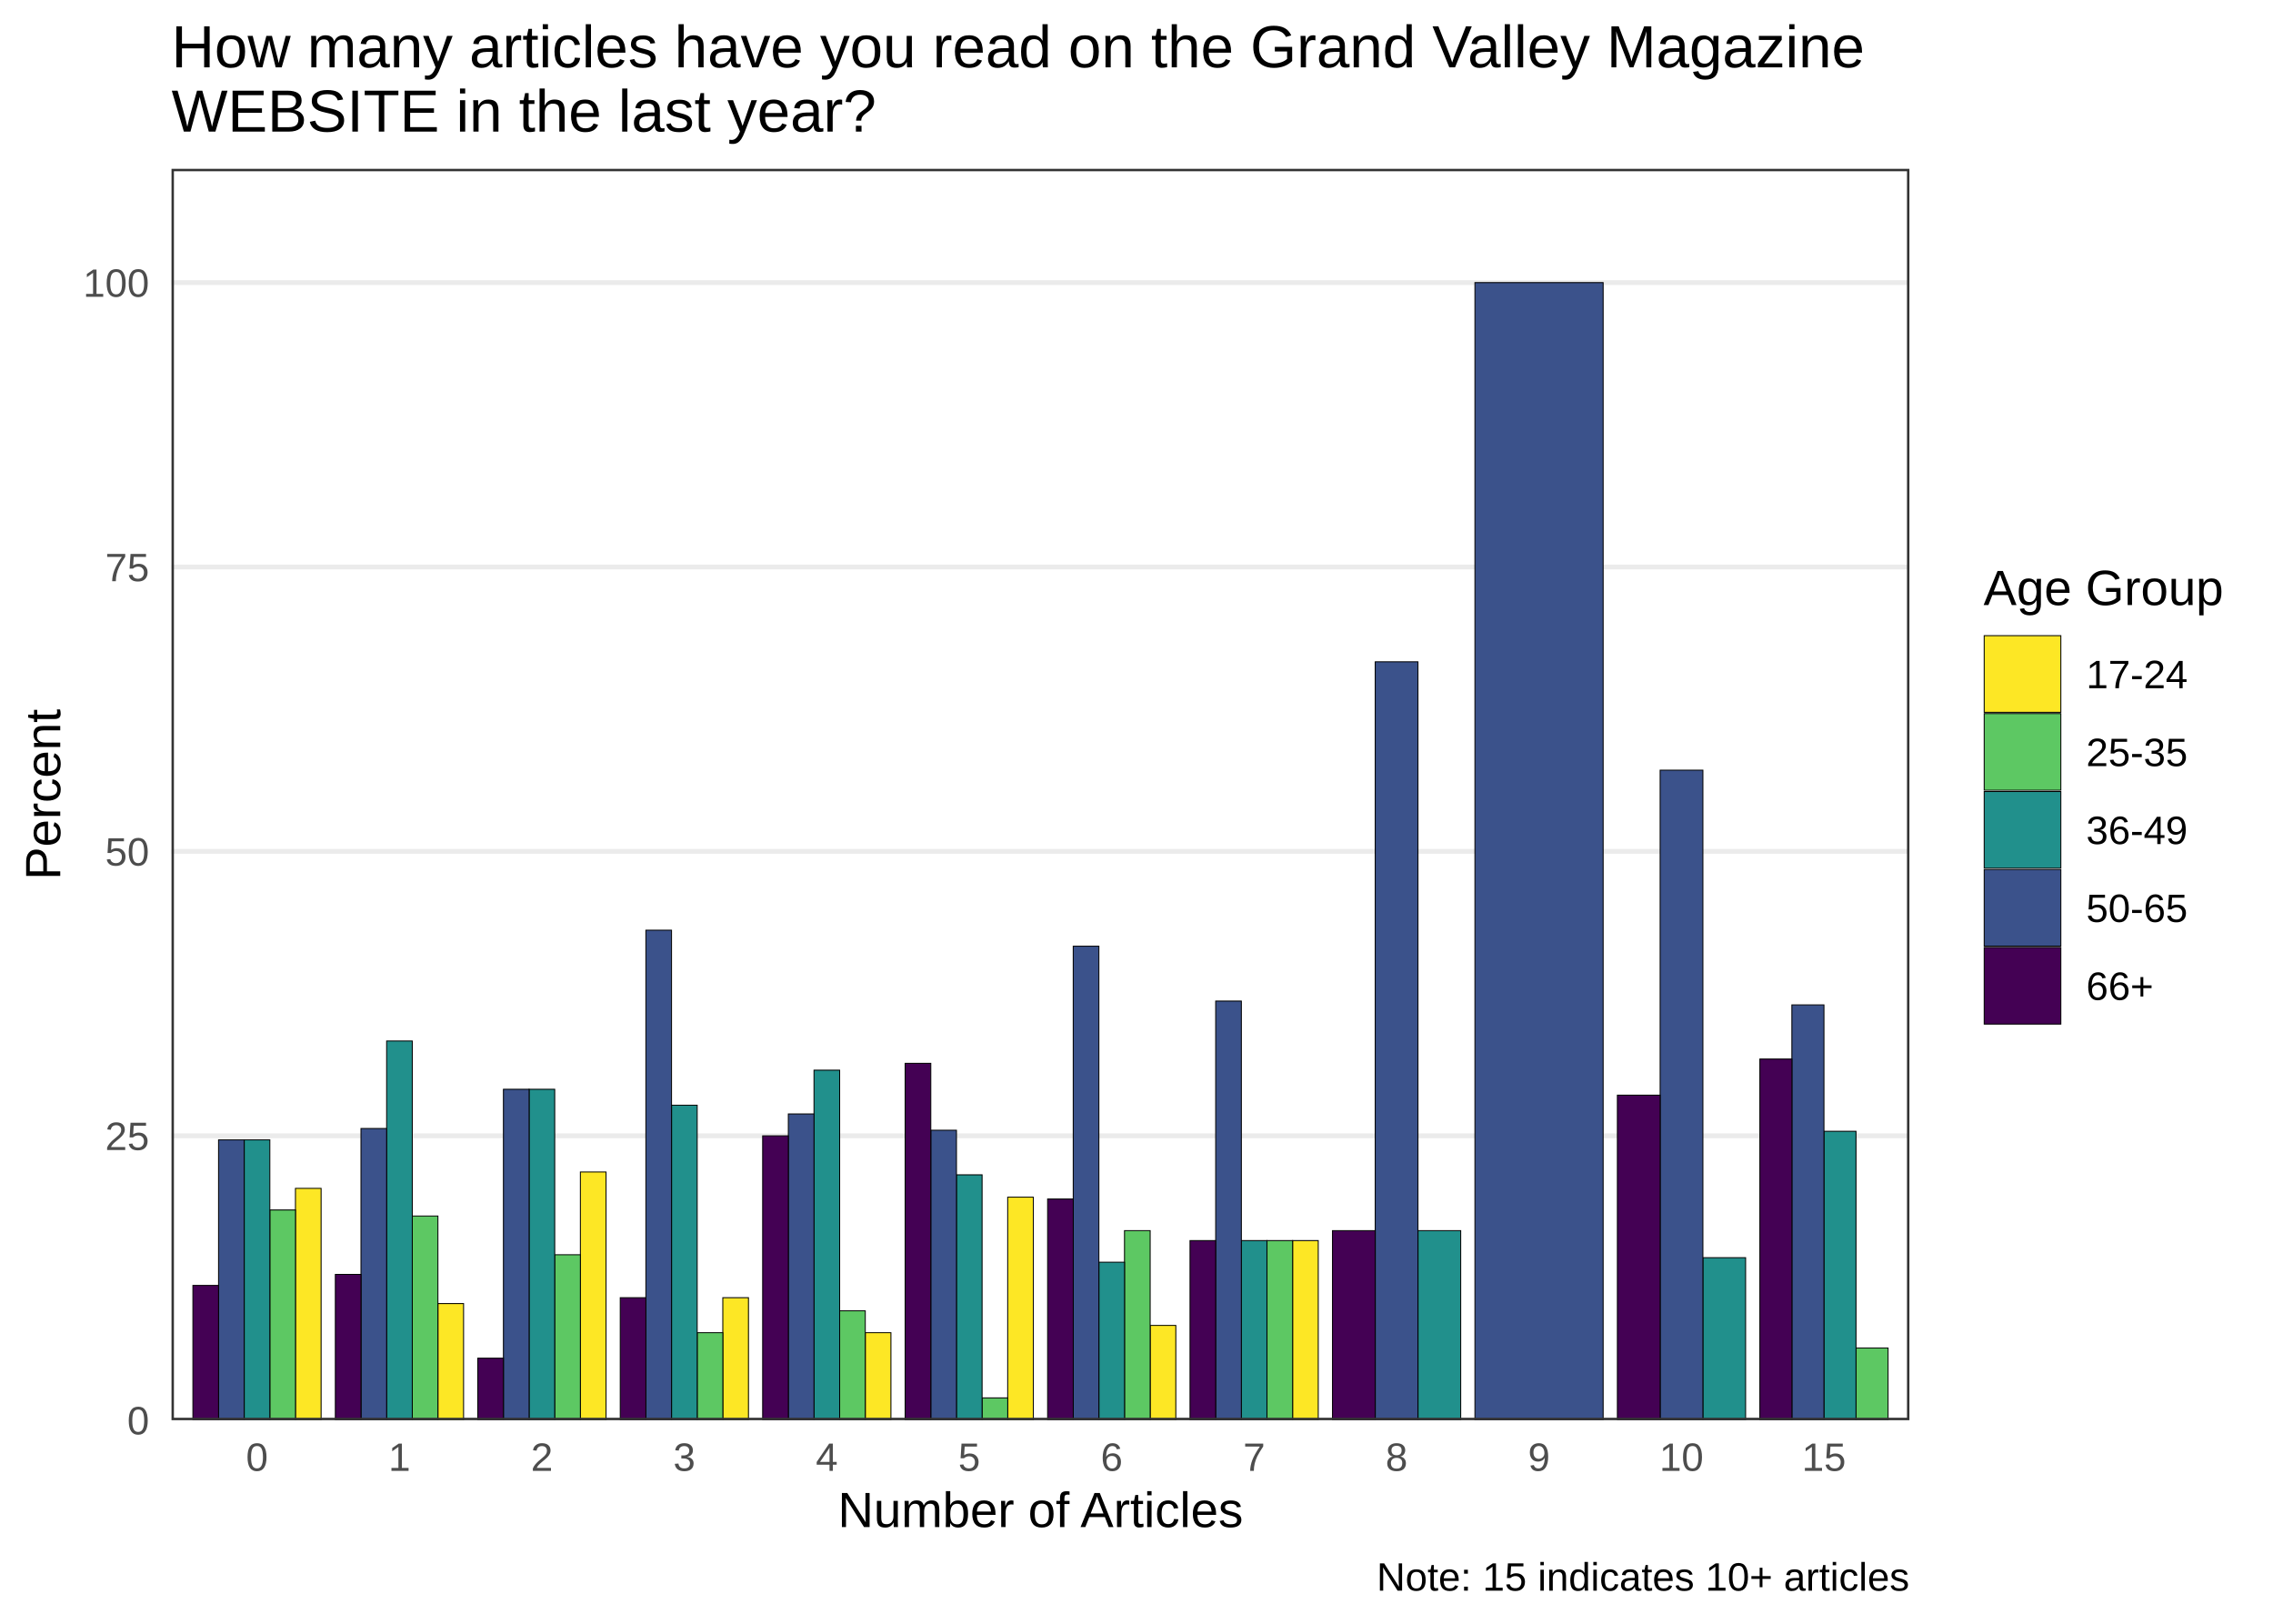
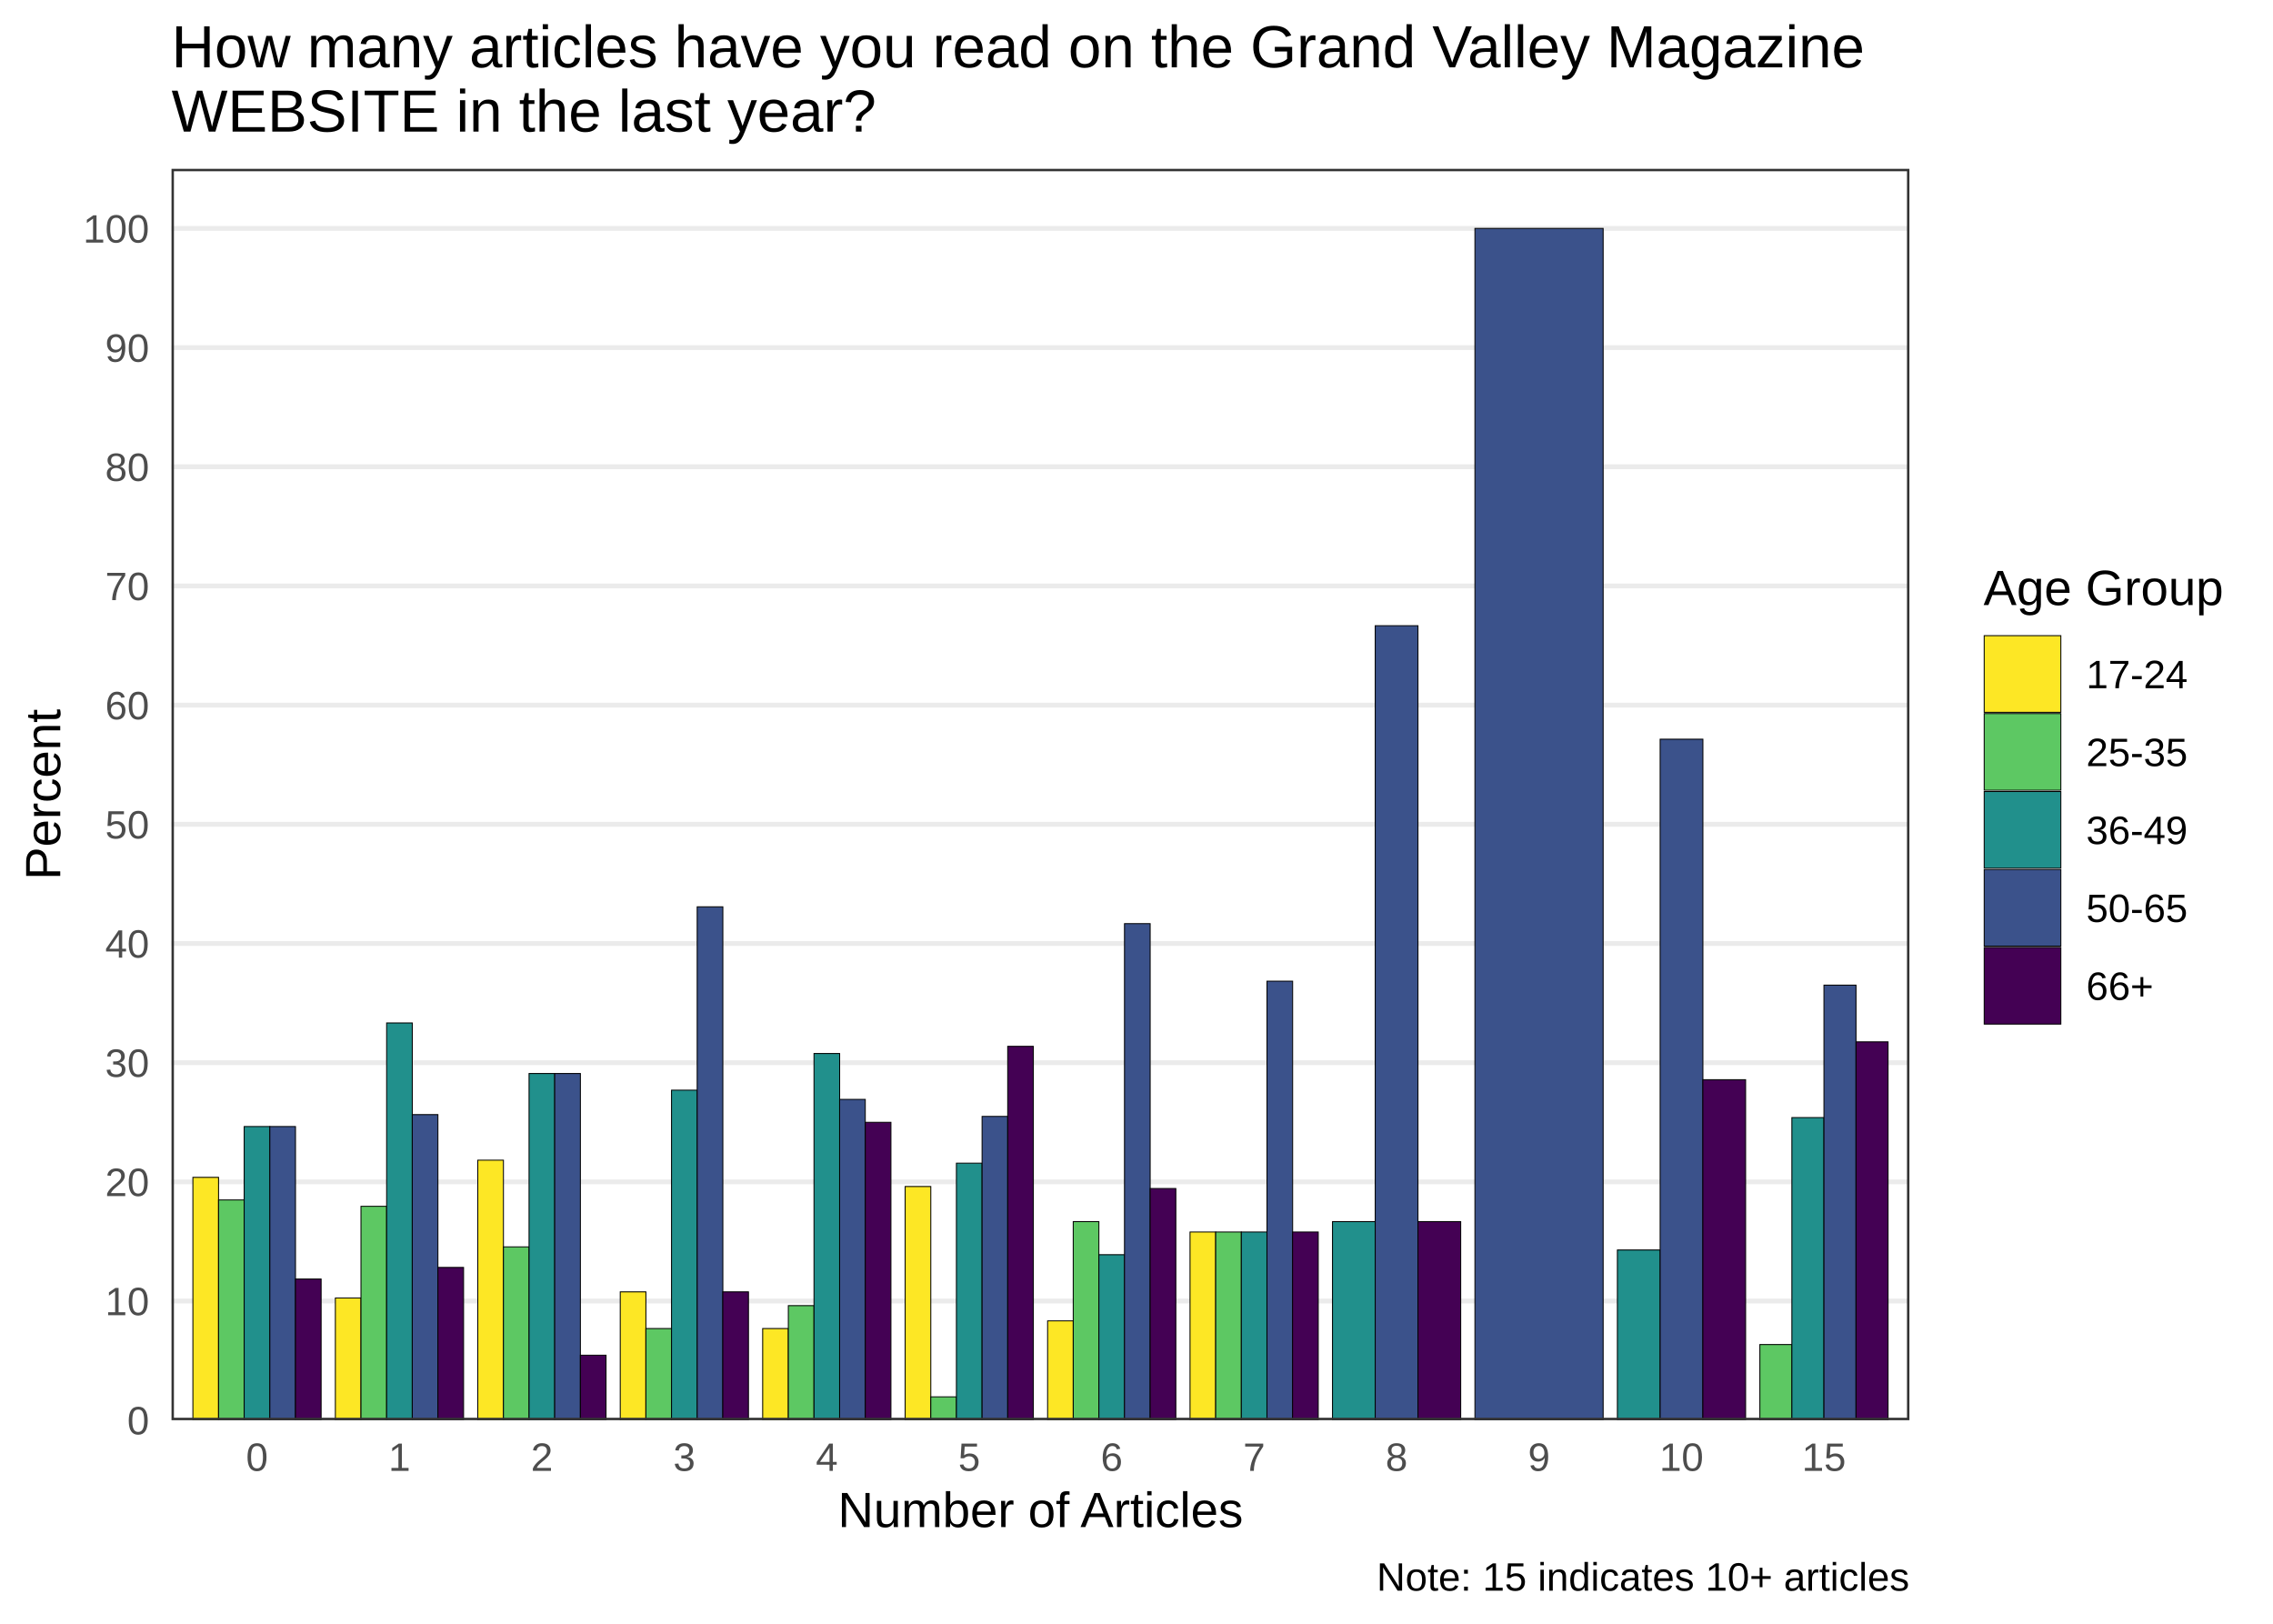
<svg xmlns="http://www.w3.org/2000/svg" class="svglite" width="504.00pt" height="360.00pt" viewBox="0 0 504.00 360.00">
  <defs>
    <style type="text/css">
    .svglite line, .svglite polyline, .svglite polygon, .svglite path, .svglite rect, .svglite circle {
      fill: none;
      stroke: #000000;
      stroke-linecap: round;
      stroke-linejoin: round;
      stroke-miterlimit: 10.00;
    }
    .svglite text {
      white-space: pre;
    }
  </style>
  </defs>
  <rect width="100%" height="100%" style="stroke: none; fill: #FFFFFF;" />
  <defs>
    <clipPath id="cpMC4wMHw1MDQuMDB8MC4wMHwzNjAuMDA=">
      <rect x="0.00" y="0.00" width="504.00" height="360.00" />
    </clipPath>
  </defs>
  <g clip-path="url(#cpMC4wMHw1MDQuMDB8MC4wMHwzNjAuMDA=)">
    <rect x="0.00" y="0.00" width="504.00" height="360.00" style="stroke-width: 1.07; stroke: #FFFFFF; fill: #FFFFFF;" />
  </g>
  <defs>
    <clipPath id="cpMzguMDN8NDIzLjM4fDM3LjQzfDMxNC44Nw==">
      <rect x="38.03" y="37.43" width="385.35" height="277.44" />
    </clipPath>
  </defs>
  <g clip-path="url(#cpMzguMDN8NDIzLjM4fDM3LjQzfDMxNC44Nw==)">
    <rect x="38.03" y="37.43" width="385.35" height="277.44" style="stroke-width: 1.07; stroke: none; fill: #FFFFFF;" />
    <polyline points="38.03,314.87 423.38,314.87 " style="stroke-width: 1.07; stroke: #EBEBEB; stroke-linecap: butt;" />
-     <polyline points="38.03,251.82 423.38,251.82 " style="stroke-width: 1.07; stroke: #EBEBEB; stroke-linecap: butt;" />
-     <polyline points="38.03,188.76 423.38,188.76 " style="stroke-width: 1.07; stroke: #EBEBEB; stroke-linecap: butt;" />
-     <polyline points="38.03,125.71 423.38,125.71 " style="stroke-width: 1.07; stroke: #EBEBEB; stroke-linecap: butt;" />
-     <polyline points="38.03,62.66 423.38,62.66 " style="stroke-width: 1.07; stroke: #EBEBEB; stroke-linecap: butt;" />
-     <rect x="65.51" y="263.47" width="5.69" height="51.40" style="stroke-width: 0.21; stroke-linecap: butt; stroke-linejoin: miter; fill: #FDE725;" />
-     <rect x="97.10" y="289.01" width="5.69" height="25.87" style="stroke-width: 0.21; stroke-linecap: butt; stroke-linejoin: miter; fill: #FDE725;" />
-     <rect x="128.69" y="259.84" width="5.69" height="55.03" style="stroke-width: 0.21; stroke-linecap: butt; stroke-linejoin: miter; fill: #FDE725;" />
-     <rect x="160.27" y="287.71" width="5.69" height="27.16" style="stroke-width: 0.21; stroke-linecap: butt; stroke-linejoin: miter; fill: #FDE725;" />
-     <rect x="191.86" y="295.47" width="5.69" height="19.40" style="stroke-width: 0.21; stroke-linecap: butt; stroke-linejoin: miter; fill: #FDE725;" />
-     <rect x="223.44" y="265.42" width="5.69" height="49.45" style="stroke-width: 0.21; stroke-linecap: butt; stroke-linejoin: miter; fill: #FDE725;" />
-     <rect x="255.03" y="293.86" width="5.69" height="21.02" style="stroke-width: 0.21; stroke-linecap: butt; stroke-linejoin: miter; fill: #FDE725;" />
-     <rect x="286.61" y="275.05" width="5.69" height="39.82" style="stroke-width: 0.21; stroke-linecap: butt; stroke-linejoin: miter; fill: #FDE725;" />
-     <rect x="59.83" y="268.26" width="5.69" height="46.62" style="stroke-width: 0.21; stroke-linecap: butt; stroke-linejoin: miter; fill: #5DC863;" />
-     <rect x="91.41" y="269.60" width="5.69" height="45.27" style="stroke-width: 0.21; stroke-linecap: butt; stroke-linejoin: miter; fill: #5DC863;" />
-     <rect x="123.00" y="278.19" width="5.69" height="36.69" style="stroke-width: 0.21; stroke-linecap: butt; stroke-linejoin: miter; fill: #5DC863;" />
-     <rect x="154.59" y="295.47" width="5.69" height="19.40" style="stroke-width: 0.21; stroke-linecap: butt; stroke-linejoin: miter; fill: #5DC863;" />
-     <rect x="186.17" y="290.62" width="5.69" height="24.25" style="stroke-width: 0.21; stroke-linecap: butt; stroke-linejoin: miter; fill: #5DC863;" />
-     <rect x="217.76" y="309.93" width="5.69" height="4.95" style="stroke-width: 0.21; stroke-linecap: butt; stroke-linejoin: miter; fill: #5DC863;" />
-     <rect x="249.34" y="272.84" width="5.69" height="42.04" style="stroke-width: 0.21; stroke-linecap: butt; stroke-linejoin: miter; fill: #5DC863;" />
-     <rect x="280.93" y="275.05" width="5.69" height="39.82" style="stroke-width: 0.21; stroke-linecap: butt; stroke-linejoin: miter; fill: #5DC863;" />
-     <rect x="411.54" y="298.86" width="7.11" height="16.01" style="stroke-width: 0.21; stroke-linecap: butt; stroke-linejoin: miter; fill: #5DC863;" />
-     <rect x="54.14" y="252.72" width="5.69" height="62.16" style="stroke-width: 0.21; stroke-linecap: butt; stroke-linejoin: miter; fill: #21908C;" />
-     <rect x="85.73" y="230.80" width="5.69" height="84.07" style="stroke-width: 0.21; stroke-linecap: butt; stroke-linejoin: miter; fill: #21908C;" />
-     <rect x="117.31" y="241.50" width="5.69" height="73.37" style="stroke-width: 0.21; stroke-linecap: butt; stroke-linejoin: miter; fill: #21908C;" />
-     <rect x="148.90" y="245.03" width="5.69" height="69.85" style="stroke-width: 0.21; stroke-linecap: butt; stroke-linejoin: miter; fill: #21908C;" />
-     <rect x="180.49" y="237.27" width="5.69" height="77.61" style="stroke-width: 0.21; stroke-linecap: butt; stroke-linejoin: miter; fill: #21908C;" />
-     <rect x="212.07" y="260.47" width="5.69" height="54.40" style="stroke-width: 0.21; stroke-linecap: butt; stroke-linejoin: miter; fill: #21908C;" />
-     <rect x="243.66" y="279.84" width="5.69" height="35.03" style="stroke-width: 0.21; stroke-linecap: butt; stroke-linejoin: miter; fill: #21908C;" />
-     <rect x="275.24" y="275.05" width="5.69" height="39.82" style="stroke-width: 0.21; stroke-linecap: butt; stroke-linejoin: miter; fill: #21908C;" />
-     <rect x="314.41" y="272.84" width="9.48" height="42.04" style="stroke-width: 0.21; stroke-linecap: butt; stroke-linejoin: miter; fill: #21908C;" />
-     <rect x="377.58" y="278.84" width="9.48" height="36.03" style="stroke-width: 0.21; stroke-linecap: butt; stroke-linejoin: miter; fill: #21908C;" />
-     <rect x="404.43" y="250.82" width="7.11" height="64.06" style="stroke-width: 0.21; stroke-linecap: butt; stroke-linejoin: miter; fill: #21908C;" />
-     <rect x="48.46" y="252.72" width="5.69" height="62.16" style="stroke-width: 0.21; stroke-linecap: butt; stroke-linejoin: miter; fill: #3B528B;" />
-     <rect x="80.04" y="250.20" width="5.69" height="64.67" style="stroke-width: 0.21; stroke-linecap: butt; stroke-linejoin: miter; fill: #3B528B;" />
-     <rect x="111.63" y="241.50" width="5.69" height="73.37" style="stroke-width: 0.21; stroke-linecap: butt; stroke-linejoin: miter; fill: #3B528B;" />
-     <rect x="143.21" y="206.23" width="5.69" height="108.65" style="stroke-width: 0.21; stroke-linecap: butt; stroke-linejoin: miter; fill: #3B528B;" />
-     <rect x="174.80" y="246.97" width="5.69" height="67.91" style="stroke-width: 0.21; stroke-linecap: butt; stroke-linejoin: miter; fill: #3B528B;" />
-     <rect x="206.39" y="250.58" width="5.69" height="64.29" style="stroke-width: 0.21; stroke-linecap: butt; stroke-linejoin: miter; fill: #3B528B;" />
-     <rect x="237.97" y="209.78" width="5.69" height="105.09" style="stroke-width: 0.21; stroke-linecap: butt; stroke-linejoin: miter; fill: #3B528B;" />
-     <rect x="269.56" y="221.95" width="5.69" height="92.92" style="stroke-width: 0.21; stroke-linecap: butt; stroke-linejoin: miter; fill: #3B528B;" />
-     <rect x="304.93" y="146.73" width="9.48" height="168.15" style="stroke-width: 0.21; stroke-linecap: butt; stroke-linejoin: miter; fill: #3B528B;" />
-     <rect x="327.04" y="62.66" width="28.43" height="252.22" style="stroke-width: 0.21; stroke-linecap: butt; stroke-linejoin: miter; fill: #3B528B;" />
-     <rect x="368.11" y="170.75" width="9.48" height="144.12" style="stroke-width: 0.21; stroke-linecap: butt; stroke-linejoin: miter; fill: #3B528B;" />
-     <rect x="397.32" y="222.79" width="7.11" height="92.08" style="stroke-width: 0.21; stroke-linecap: butt; stroke-linejoin: miter; fill: #3B528B;" />
-     <rect x="42.77" y="284.99" width="5.69" height="29.88" style="stroke-width: 0.21; stroke-linecap: butt; stroke-linejoin: miter; fill: #440154;" />
-     <rect x="74.36" y="282.54" width="5.69" height="32.34" style="stroke-width: 0.21; stroke-linecap: butt; stroke-linejoin: miter; fill: #440154;" />
-     <rect x="105.94" y="301.12" width="5.69" height="13.76" style="stroke-width: 0.21; stroke-linecap: butt; stroke-linejoin: miter; fill: #440154;" />
-     <rect x="137.53" y="287.71" width="5.69" height="27.16" style="stroke-width: 0.21; stroke-linecap: butt; stroke-linejoin: miter; fill: #440154;" />
-     <rect x="169.11" y="251.82" width="5.69" height="63.05" style="stroke-width: 0.21; stroke-linecap: butt; stroke-linejoin: miter; fill: #440154;" />
-     <rect x="200.70" y="235.75" width="5.69" height="79.13" style="stroke-width: 0.21; stroke-linecap: butt; stroke-linejoin: miter; fill: #440154;" />
-     <rect x="232.29" y="265.83" width="5.69" height="49.04" style="stroke-width: 0.21; stroke-linecap: butt; stroke-linejoin: miter; fill: #440154;" />
-     <rect x="263.87" y="275.05" width="5.69" height="39.82" style="stroke-width: 0.21; stroke-linecap: butt; stroke-linejoin: miter; fill: #440154;" />
-     <rect x="295.46" y="272.84" width="9.48" height="42.04" style="stroke-width: 0.21; stroke-linecap: butt; stroke-linejoin: miter; fill: #440154;" />
-     <rect x="358.63" y="242.81" width="9.48" height="72.06" style="stroke-width: 0.21; stroke-linecap: butt; stroke-linejoin: miter; fill: #440154;" />
-     <rect x="390.22" y="234.80" width="7.11" height="80.07" style="stroke-width: 0.21; stroke-linecap: butt; stroke-linejoin: miter; fill: #440154;" />
+     <polyline points="38.03,288.45 423.38,288.45 " style="stroke-width: 1.07; stroke: #EBEBEB; stroke-linecap: butt;" />
+     <polyline points="38.03,262.03 423.38,262.03 " style="stroke-width: 1.07; stroke: #EBEBEB; stroke-linecap: butt;" />
+     <polyline points="38.03,235.61 423.38,235.61 " style="stroke-width: 1.07; stroke: #EBEBEB; stroke-linecap: butt;" />
+     <polyline points="38.03,209.18 423.38,209.18 " style="stroke-width: 1.07; stroke: #EBEBEB; stroke-linecap: butt;" />
+     <polyline points="38.03,182.76 423.38,182.76 " style="stroke-width: 1.07; stroke: #EBEBEB; stroke-linecap: butt;" />
+     <polyline points="38.03,156.34 423.38,156.34 " style="stroke-width: 1.07; stroke: #EBEBEB; stroke-linecap: butt;" />
+     <polyline points="38.03,129.91 423.38,129.91 " style="stroke-width: 1.07; stroke: #EBEBEB; stroke-linecap: butt;" />
+     <polyline points="38.03,103.49 423.38,103.49 " style="stroke-width: 1.07; stroke: #EBEBEB; stroke-linecap: butt;" />
+     <polyline points="38.03,77.07 423.38,77.07 " style="stroke-width: 1.07; stroke: #EBEBEB; stroke-linecap: butt;" />
+     <polyline points="38.03,50.64 423.38,50.64 " style="stroke-width: 1.07; stroke: #EBEBEB; stroke-linecap: butt;" />
+     <rect x="42.77" y="261.03" width="5.69" height="53.85" style="stroke-width: 0.21; stroke-linecap: butt; stroke-linejoin: miter; fill: #FDE725;" />
+     <rect x="74.36" y="287.77" width="5.69" height="27.10" style="stroke-width: 0.21; stroke-linecap: butt; stroke-linejoin: miter; fill: #FDE725;" />
+     <rect x="105.94" y="257.22" width="5.69" height="57.65" style="stroke-width: 0.21; stroke-linecap: butt; stroke-linejoin: miter; fill: #FDE725;" />
+     <rect x="137.53" y="286.42" width="5.69" height="28.46" style="stroke-width: 0.21; stroke-linecap: butt; stroke-linejoin: miter; fill: #FDE725;" />
+     <rect x="169.11" y="294.55" width="5.69" height="20.33" style="stroke-width: 0.21; stroke-linecap: butt; stroke-linejoin: miter; fill: #FDE725;" />
+     <rect x="200.70" y="263.06" width="5.69" height="51.81" style="stroke-width: 0.21; stroke-linecap: butt; stroke-linejoin: miter; fill: #FDE725;" />
+     <rect x="232.29" y="292.85" width="5.69" height="22.02" style="stroke-width: 0.21; stroke-linecap: butt; stroke-linejoin: miter; fill: #FDE725;" />
+     <rect x="263.87" y="273.15" width="5.69" height="41.72" style="stroke-width: 0.21; stroke-linecap: butt; stroke-linejoin: miter; fill: #FDE725;" />
+     <rect x="48.46" y="266.04" width="5.69" height="48.84" style="stroke-width: 0.21; stroke-linecap: butt; stroke-linejoin: miter; fill: #5DC863;" />
+     <rect x="80.04" y="267.45" width="5.69" height="47.43" style="stroke-width: 0.21; stroke-linecap: butt; stroke-linejoin: miter; fill: #5DC863;" />
+     <rect x="111.63" y="276.44" width="5.69" height="38.43" style="stroke-width: 0.21; stroke-linecap: butt; stroke-linejoin: miter; fill: #5DC863;" />
+     <rect x="143.21" y="294.55" width="5.69" height="20.33" style="stroke-width: 0.21; stroke-linecap: butt; stroke-linejoin: miter; fill: #5DC863;" />
+     <rect x="174.80" y="289.47" width="5.69" height="25.41" style="stroke-width: 0.21; stroke-linecap: butt; stroke-linejoin: miter; fill: #5DC863;" />
+     <rect x="206.39" y="309.69" width="5.69" height="5.18" style="stroke-width: 0.21; stroke-linecap: butt; stroke-linejoin: miter; fill: #5DC863;" />
+     <rect x="237.97" y="270.84" width="5.69" height="44.04" style="stroke-width: 0.21; stroke-linecap: butt; stroke-linejoin: miter; fill: #5DC863;" />
+     <rect x="269.56" y="273.15" width="5.69" height="41.72" style="stroke-width: 0.21; stroke-linecap: butt; stroke-linejoin: miter; fill: #5DC863;" />
+     <rect x="390.22" y="298.10" width="7.11" height="16.78" style="stroke-width: 0.21; stroke-linecap: butt; stroke-linejoin: miter; fill: #5DC863;" />
+     <rect x="54.14" y="249.76" width="5.69" height="65.12" style="stroke-width: 0.21; stroke-linecap: butt; stroke-linejoin: miter; fill: #21908C;" />
+     <rect x="85.73" y="226.80" width="5.69" height="88.08" style="stroke-width: 0.21; stroke-linecap: butt; stroke-linejoin: miter; fill: #21908C;" />
+     <rect x="117.31" y="238.01" width="5.69" height="76.87" style="stroke-width: 0.21; stroke-linecap: butt; stroke-linejoin: miter; fill: #21908C;" />
+     <rect x="148.90" y="241.70" width="5.69" height="73.17" style="stroke-width: 0.21; stroke-linecap: butt; stroke-linejoin: miter; fill: #21908C;" />
+     <rect x="180.49" y="233.57" width="5.69" height="81.30" style="stroke-width: 0.21; stroke-linecap: butt; stroke-linejoin: miter; fill: #21908C;" />
+     <rect x="212.07" y="257.88" width="5.69" height="56.99" style="stroke-width: 0.21; stroke-linecap: butt; stroke-linejoin: miter; fill: #21908C;" />
+     <rect x="243.66" y="278.18" width="5.69" height="36.70" style="stroke-width: 0.21; stroke-linecap: butt; stroke-linejoin: miter; fill: #21908C;" />
+     <rect x="275.24" y="273.15" width="5.69" height="41.72" style="stroke-width: 0.21; stroke-linecap: butt; stroke-linejoin: miter; fill: #21908C;" />
+     <rect x="295.46" y="270.84" width="9.48" height="44.04" style="stroke-width: 0.21; stroke-linecap: butt; stroke-linejoin: miter; fill: #21908C;" />
+     <rect x="358.63" y="277.13" width="9.48" height="37.75" style="stroke-width: 0.21; stroke-linecap: butt; stroke-linejoin: miter; fill: #21908C;" />
+     <rect x="397.32" y="247.77" width="7.11" height="67.11" style="stroke-width: 0.21; stroke-linecap: butt; stroke-linejoin: miter; fill: #21908C;" />
+     <rect x="59.83" y="249.76" width="5.69" height="65.12" style="stroke-width: 0.21; stroke-linecap: butt; stroke-linejoin: miter; fill: #3B528B;" />
+     <rect x="91.41" y="247.12" width="5.69" height="67.75" style="stroke-width: 0.21; stroke-linecap: butt; stroke-linejoin: miter; fill: #3B528B;" />
+     <rect x="123.00" y="238.01" width="5.69" height="76.87" style="stroke-width: 0.21; stroke-linecap: butt; stroke-linejoin: miter; fill: #3B528B;" />
+     <rect x="154.59" y="201.05" width="5.69" height="113.82" style="stroke-width: 0.21; stroke-linecap: butt; stroke-linejoin: miter; fill: #3B528B;" />
+     <rect x="186.17" y="243.74" width="5.69" height="71.14" style="stroke-width: 0.21; stroke-linecap: butt; stroke-linejoin: miter; fill: #3B528B;" />
+     <rect x="217.76" y="247.52" width="5.69" height="67.35" style="stroke-width: 0.21; stroke-linecap: butt; stroke-linejoin: miter; fill: #3B528B;" />
+     <rect x="249.34" y="204.78" width="5.69" height="110.10" style="stroke-width: 0.21; stroke-linecap: butt; stroke-linejoin: miter; fill: #3B528B;" />
+     <rect x="280.93" y="217.53" width="5.69" height="97.35" style="stroke-width: 0.21; stroke-linecap: butt; stroke-linejoin: miter; fill: #3B528B;" />
+     <rect x="304.93" y="138.72" width="9.48" height="176.15" style="stroke-width: 0.21; stroke-linecap: butt; stroke-linejoin: miter; fill: #3B528B;" />
+     <rect x="327.04" y="50.64" width="28.43" height="264.23" style="stroke-width: 0.21; stroke-linecap: butt; stroke-linejoin: miter; fill: #3B528B;" />
+     <rect x="368.11" y="163.89" width="9.48" height="150.99" style="stroke-width: 0.21; stroke-linecap: butt; stroke-linejoin: miter; fill: #3B528B;" />
+     <rect x="404.43" y="218.41" width="7.11" height="96.46" style="stroke-width: 0.21; stroke-linecap: butt; stroke-linejoin: miter; fill: #3B528B;" />
+     <rect x="65.51" y="283.57" width="5.69" height="31.31" style="stroke-width: 0.21; stroke-linecap: butt; stroke-linejoin: miter; fill: #440154;" />
+     <rect x="97.10" y="281.00" width="5.69" height="33.88" style="stroke-width: 0.21; stroke-linecap: butt; stroke-linejoin: miter; fill: #440154;" />
+     <rect x="128.69" y="300.46" width="5.69" height="14.41" style="stroke-width: 0.21; stroke-linecap: butt; stroke-linejoin: miter; fill: #440154;" />
+     <rect x="160.27" y="286.42" width="5.69" height="28.46" style="stroke-width: 0.21; stroke-linecap: butt; stroke-linejoin: miter; fill: #440154;" />
+     <rect x="191.86" y="248.82" width="5.69" height="66.06" style="stroke-width: 0.21; stroke-linecap: butt; stroke-linejoin: miter; fill: #440154;" />
+     <rect x="223.44" y="231.98" width="5.69" height="82.90" style="stroke-width: 0.21; stroke-linecap: butt; stroke-linejoin: miter; fill: #440154;" />
+     <rect x="255.03" y="263.50" width="5.69" height="51.38" style="stroke-width: 0.21; stroke-linecap: butt; stroke-linejoin: miter; fill: #440154;" />
+     <rect x="286.61" y="273.15" width="5.69" height="41.72" style="stroke-width: 0.21; stroke-linecap: butt; stroke-linejoin: miter; fill: #440154;" />
+     <rect x="314.41" y="270.84" width="9.48" height="44.04" style="stroke-width: 0.21; stroke-linecap: butt; stroke-linejoin: miter; fill: #440154;" />
+     <rect x="377.58" y="239.38" width="9.48" height="75.49" style="stroke-width: 0.21; stroke-linecap: butt; stroke-linejoin: miter; fill: #440154;" />
+     <rect x="411.54" y="230.99" width="7.11" height="83.88" style="stroke-width: 0.21; stroke-linecap: butt; stroke-linejoin: miter; fill: #440154;" />
    <rect x="38.03" y="37.43" width="385.35" height="277.44" style="stroke-width: 1.07; stroke: #333333;" />
  </g>
  <g clip-path="url(#cpMC4wMHw1MDQuMDB8MC4wMHwzNjAuMDA=)">
    <text x="33.10" y="318.02" text-anchor="end" style="font-size: 8.80px;fill: #4D4D4D; font-family: &quot;Arial&quot;;" textLength="4.90px" lengthAdjust="spacingAndGlyphs">0</text>
-     <text x="33.10" y="254.97" text-anchor="end" style="font-size: 8.80px;fill: #4D4D4D; font-family: &quot;Arial&quot;;" textLength="9.79px" lengthAdjust="spacingAndGlyphs">25</text>
-     <text x="33.10" y="191.91" text-anchor="end" style="font-size: 8.80px;fill: #4D4D4D; font-family: &quot;Arial&quot;;" textLength="9.79px" lengthAdjust="spacingAndGlyphs">50</text>
-     <text x="33.10" y="128.86" text-anchor="end" style="font-size: 8.80px;fill: #4D4D4D; font-family: &quot;Arial&quot;;" textLength="9.79px" lengthAdjust="spacingAndGlyphs">75</text>
-     <text x="33.10" y="65.81" text-anchor="end" style="font-size: 8.80px;fill: #4D4D4D; font-family: &quot;Arial&quot;;" textLength="14.69px" lengthAdjust="spacingAndGlyphs">100</text>
+     <text x="33.10" y="291.60" text-anchor="end" style="font-size: 8.80px;fill: #4D4D4D; font-family: &quot;Arial&quot;;" textLength="9.79px" lengthAdjust="spacingAndGlyphs">10</text>
+     <text x="33.10" y="265.18" text-anchor="end" style="font-size: 8.80px;fill: #4D4D4D; font-family: &quot;Arial&quot;;" textLength="9.79px" lengthAdjust="spacingAndGlyphs">20</text>
+     <text x="33.10" y="238.76" text-anchor="end" style="font-size: 8.80px;fill: #4D4D4D; font-family: &quot;Arial&quot;;" textLength="9.79px" lengthAdjust="spacingAndGlyphs">30</text>
+     <text x="33.10" y="212.33" text-anchor="end" style="font-size: 8.80px;fill: #4D4D4D; font-family: &quot;Arial&quot;;" textLength="9.79px" lengthAdjust="spacingAndGlyphs">40</text>
+     <text x="33.10" y="185.91" text-anchor="end" style="font-size: 8.80px;fill: #4D4D4D; font-family: &quot;Arial&quot;;" textLength="9.79px" lengthAdjust="spacingAndGlyphs">50</text>
+     <text x="33.10" y="159.49" text-anchor="end" style="font-size: 8.80px;fill: #4D4D4D; font-family: &quot;Arial&quot;;" textLength="9.79px" lengthAdjust="spacingAndGlyphs">60</text>
+     <text x="33.10" y="133.06" text-anchor="end" style="font-size: 8.80px;fill: #4D4D4D; font-family: &quot;Arial&quot;;" textLength="9.79px" lengthAdjust="spacingAndGlyphs">70</text>
+     <text x="33.10" y="106.64" text-anchor="end" style="font-size: 8.80px;fill: #4D4D4D; font-family: &quot;Arial&quot;;" textLength="9.79px" lengthAdjust="spacingAndGlyphs">80</text>
+     <text x="33.10" y="80.22" text-anchor="end" style="font-size: 8.80px;fill: #4D4D4D; font-family: &quot;Arial&quot;;" textLength="9.79px" lengthAdjust="spacingAndGlyphs">90</text>
+     <text x="33.10" y="53.79" text-anchor="end" style="font-size: 8.80px;fill: #4D4D4D; font-family: &quot;Arial&quot;;" textLength="14.69px" lengthAdjust="spacingAndGlyphs">100</text>
    <text x="56.99" y="326.11" text-anchor="middle" style="font-size: 8.80px;fill: #4D4D4D; font-family: &quot;Arial&quot;;" textLength="4.90px" lengthAdjust="spacingAndGlyphs">0</text>
    <text x="88.57" y="326.11" text-anchor="middle" style="font-size: 8.80px;fill: #4D4D4D; font-family: &quot;Arial&quot;;" textLength="4.90px" lengthAdjust="spacingAndGlyphs">1</text>
    <text x="120.16" y="326.11" text-anchor="middle" style="font-size: 8.80px;fill: #4D4D4D; font-family: &quot;Arial&quot;;" textLength="4.90px" lengthAdjust="spacingAndGlyphs">2</text>
    <text x="151.74" y="326.11" text-anchor="middle" style="font-size: 8.80px;fill: #4D4D4D; font-family: &quot;Arial&quot;;" textLength="4.90px" lengthAdjust="spacingAndGlyphs">3</text>
    <text x="183.33" y="326.11" text-anchor="middle" style="font-size: 8.80px;fill: #4D4D4D; font-family: &quot;Arial&quot;;" textLength="4.90px" lengthAdjust="spacingAndGlyphs">4</text>
    <text x="214.91" y="326.11" text-anchor="middle" style="font-size: 8.80px;fill: #4D4D4D; font-family: &quot;Arial&quot;;" textLength="4.90px" lengthAdjust="spacingAndGlyphs">5</text>
    <text x="246.50" y="326.11" text-anchor="middle" style="font-size: 8.80px;fill: #4D4D4D; font-family: &quot;Arial&quot;;" textLength="4.90px" lengthAdjust="spacingAndGlyphs">6</text>
    <text x="278.09" y="326.11" text-anchor="middle" style="font-size: 8.80px;fill: #4D4D4D; font-family: &quot;Arial&quot;;" textLength="4.90px" lengthAdjust="spacingAndGlyphs">7</text>
    <text x="309.67" y="326.11" text-anchor="middle" style="font-size: 8.80px;fill: #4D4D4D; font-family: &quot;Arial&quot;;" textLength="4.90px" lengthAdjust="spacingAndGlyphs">8</text>
    <text x="341.26" y="326.11" text-anchor="middle" style="font-size: 8.80px;fill: #4D4D4D; font-family: &quot;Arial&quot;;" textLength="4.90px" lengthAdjust="spacingAndGlyphs">9</text>
    <text x="372.84" y="326.11" text-anchor="middle" style="font-size: 8.80px;fill: #4D4D4D; font-family: &quot;Arial&quot;;" textLength="9.79px" lengthAdjust="spacingAndGlyphs">10</text>
    <text x="404.43" y="326.11" text-anchor="middle" style="font-size: 8.80px;fill: #4D4D4D; font-family: &quot;Arial&quot;;" textLength="9.79px" lengthAdjust="spacingAndGlyphs">15</text>
    <text x="230.71" y="338.57" text-anchor="middle" style="font-size: 11.00px; font-family: &quot;Arial&quot;;" textLength="89.89px" lengthAdjust="spacingAndGlyphs">Number of Articles</text>
    <text transform="translate(13.36,176.15) rotate(-90)" text-anchor="middle" style="font-size: 11.00px; font-family: &quot;Arial&quot;;" textLength="37.92px" lengthAdjust="spacingAndGlyphs">Percent</text>
    <rect x="434.34" y="119.64" width="64.18" height="113.03" style="stroke-width: 1.07; stroke: none; fill: #FFFFFF;" />
    <text x="439.82" y="134.15" style="font-size: 11.00px; font-family: &quot;Arial&quot;;" textLength="53.22px" lengthAdjust="spacingAndGlyphs">Age Group</text>
    <rect x="439.82" y="140.79" width="17.28" height="17.28" style="stroke-width: 1.07; stroke: none; fill: #FFFFFF;" />
    <rect x="439.96" y="140.93" width="17.00" height="17.00" style="stroke-width: 0.21; stroke-linecap: butt; stroke-linejoin: miter; fill: #FDE725;" />
    <rect x="439.82" y="158.07" width="17.28" height="17.28" style="stroke-width: 1.07; stroke: none; fill: #FFFFFF;" />
    <rect x="439.96" y="158.21" width="17.00" height="17.00" style="stroke-width: 0.21; stroke-linecap: butt; stroke-linejoin: miter; fill: #5DC863;" />
    <rect x="439.82" y="175.35" width="17.28" height="17.28" style="stroke-width: 1.07; stroke: none; fill: #FFFFFF;" />
    <rect x="439.96" y="175.49" width="17.00" height="17.00" style="stroke-width: 0.21; stroke-linecap: butt; stroke-linejoin: miter; fill: #21908C;" />
    <rect x="439.82" y="192.63" width="17.28" height="17.28" style="stroke-width: 1.07; stroke: none; fill: #FFFFFF;" />
    <rect x="439.96" y="192.77" width="17.00" height="17.00" style="stroke-width: 0.21; stroke-linecap: butt; stroke-linejoin: miter; fill: #3B528B;" />
    <rect x="439.82" y="209.91" width="17.28" height="17.28" style="stroke-width: 1.07; stroke: none; fill: #FFFFFF;" />
    <rect x="439.96" y="210.05" width="17.00" height="17.00" style="stroke-width: 0.21; stroke-linecap: butt; stroke-linejoin: miter; fill: #440154;" />
    <text x="462.58" y="152.58" style="font-size: 8.80px; font-family: &quot;Arial&quot;;" textLength="22.51px" lengthAdjust="spacingAndGlyphs">17-24</text>
    <text x="462.58" y="169.86" style="font-size: 8.80px; font-family: &quot;Arial&quot;;" textLength="22.51px" lengthAdjust="spacingAndGlyphs">25-35</text>
    <text x="462.58" y="187.14" style="font-size: 8.80px; font-family: &quot;Arial&quot;;" textLength="22.51px" lengthAdjust="spacingAndGlyphs">36-49</text>
    <text x="462.58" y="204.42" style="font-size: 8.80px; font-family: &quot;Arial&quot;;" textLength="22.51px" lengthAdjust="spacingAndGlyphs">50-65</text>
    <text x="462.58" y="221.70" style="font-size: 8.80px; font-family: &quot;Arial&quot;;" textLength="14.93px" lengthAdjust="spacingAndGlyphs">66+</text>
    <text x="38.03" y="14.93" style="font-size: 13.20px; font-family: &quot;Arial&quot;;" textLength="378.84px" lengthAdjust="spacingAndGlyphs">How many articles have you read on the Grand Valley Magazine </text>
    <text x="38.03" y="29.18" style="font-size: 13.20px; font-family: &quot;Arial&quot;;" textLength="156.15px" lengthAdjust="spacingAndGlyphs">WEBSITE in the last year?</text>
    <text x="423.38" y="352.67" text-anchor="end" style="font-size: 8.80px; font-family: &quot;Arial&quot;;" textLength="118.16px" lengthAdjust="spacingAndGlyphs">Note: 15 indicates 10+ articles</text>
  </g>
</svg>
